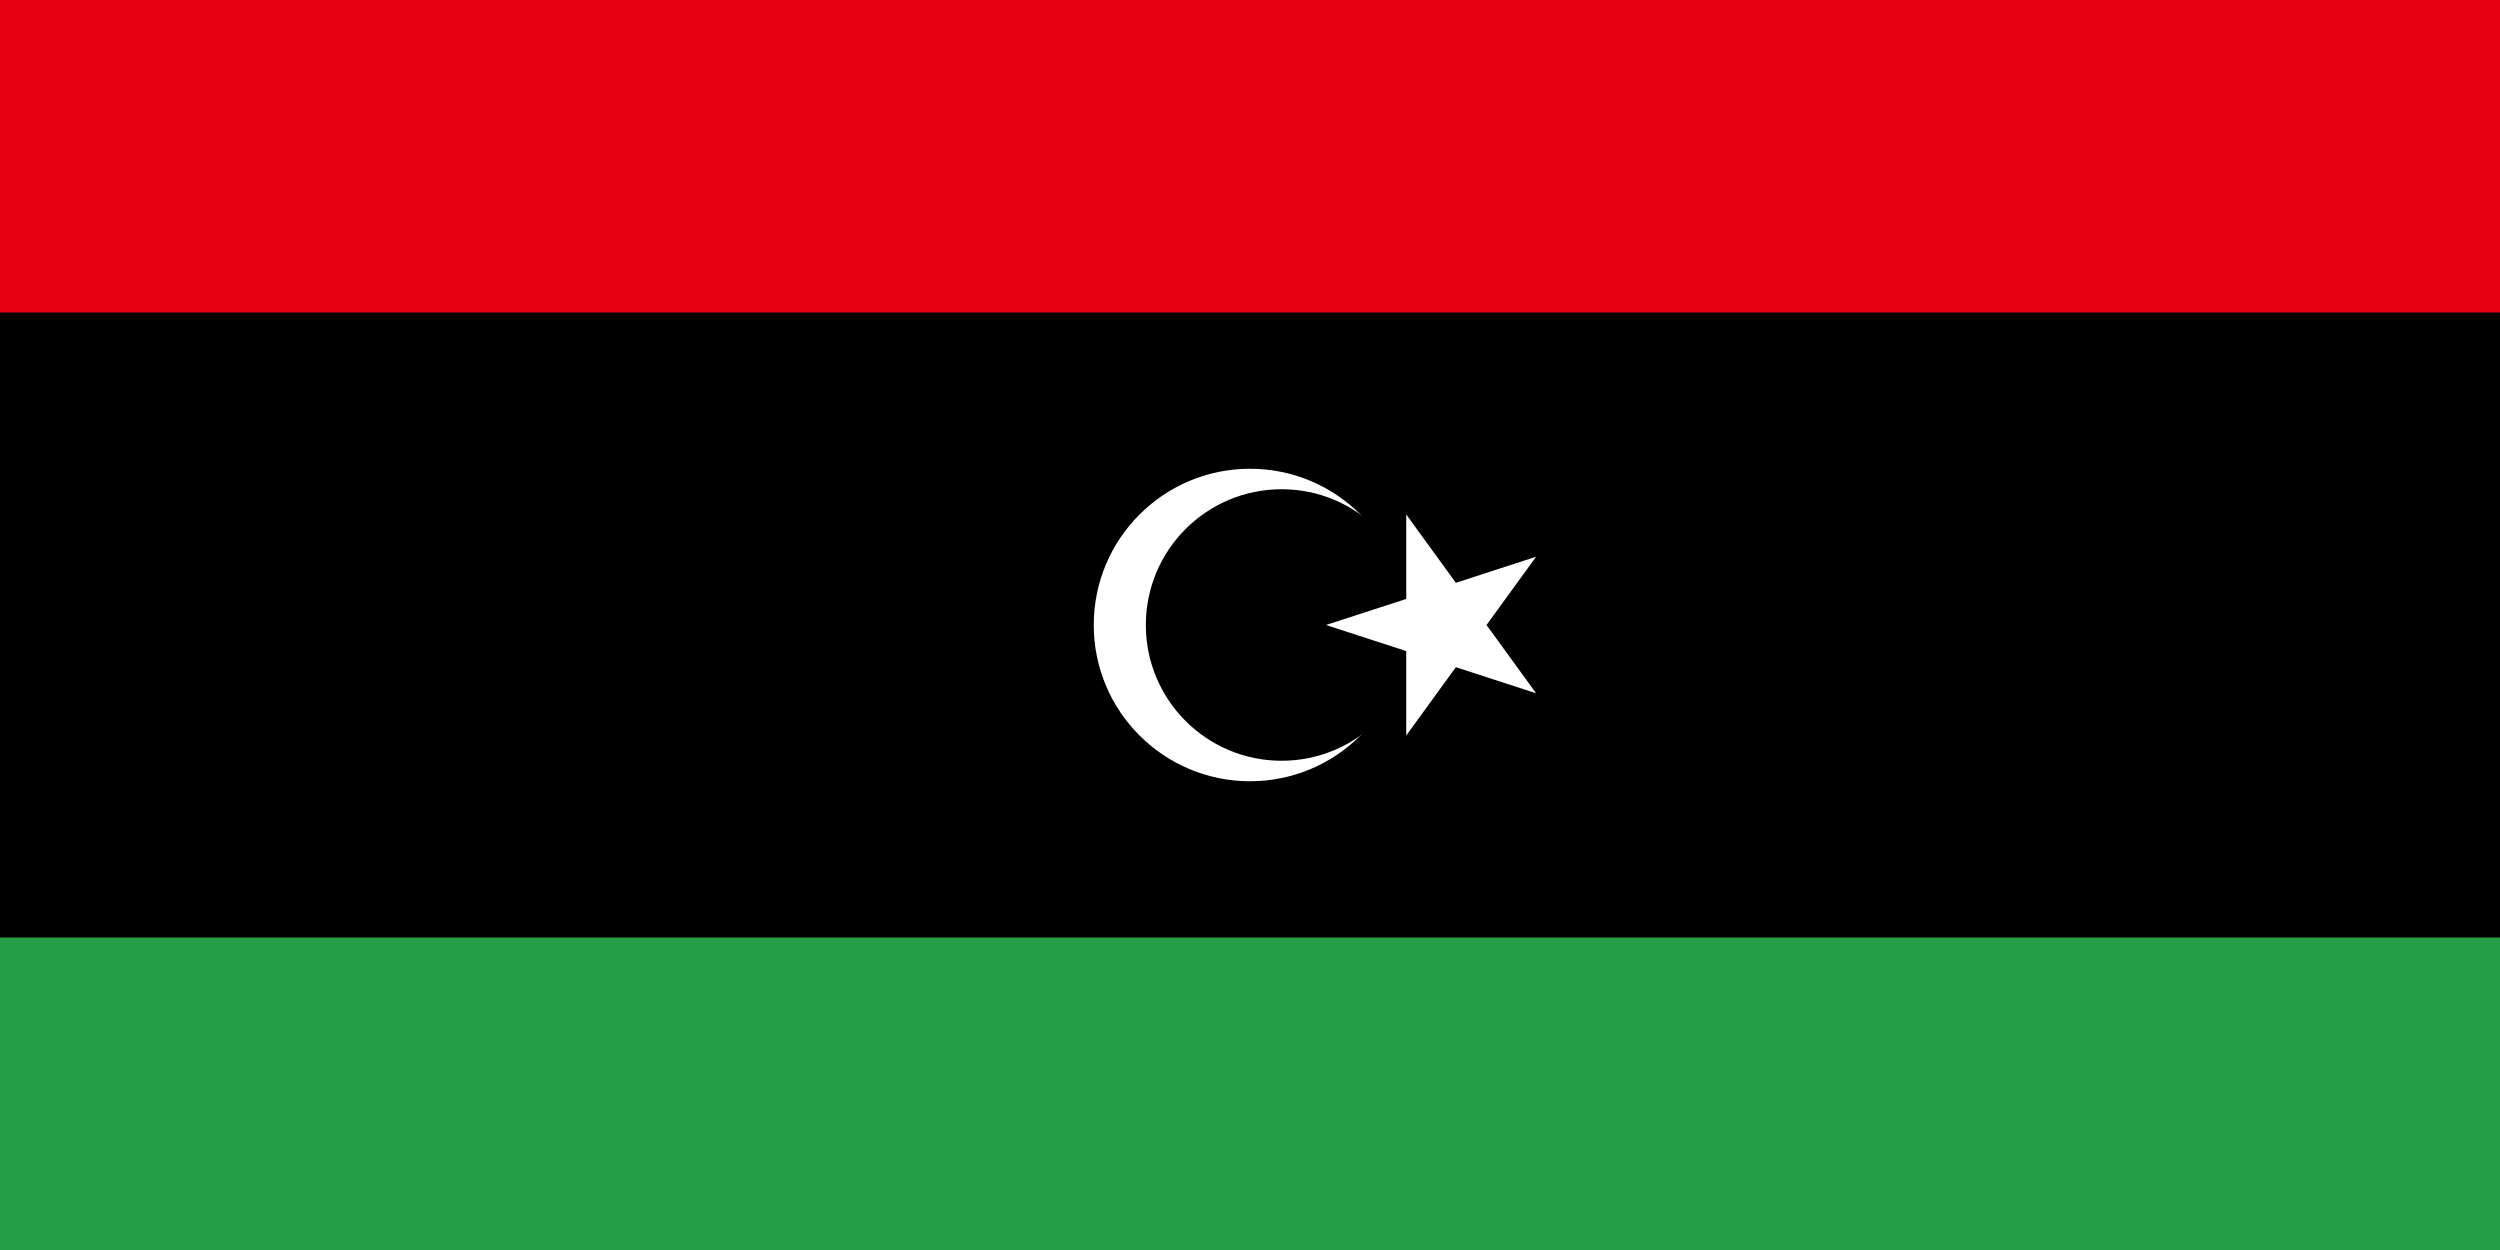
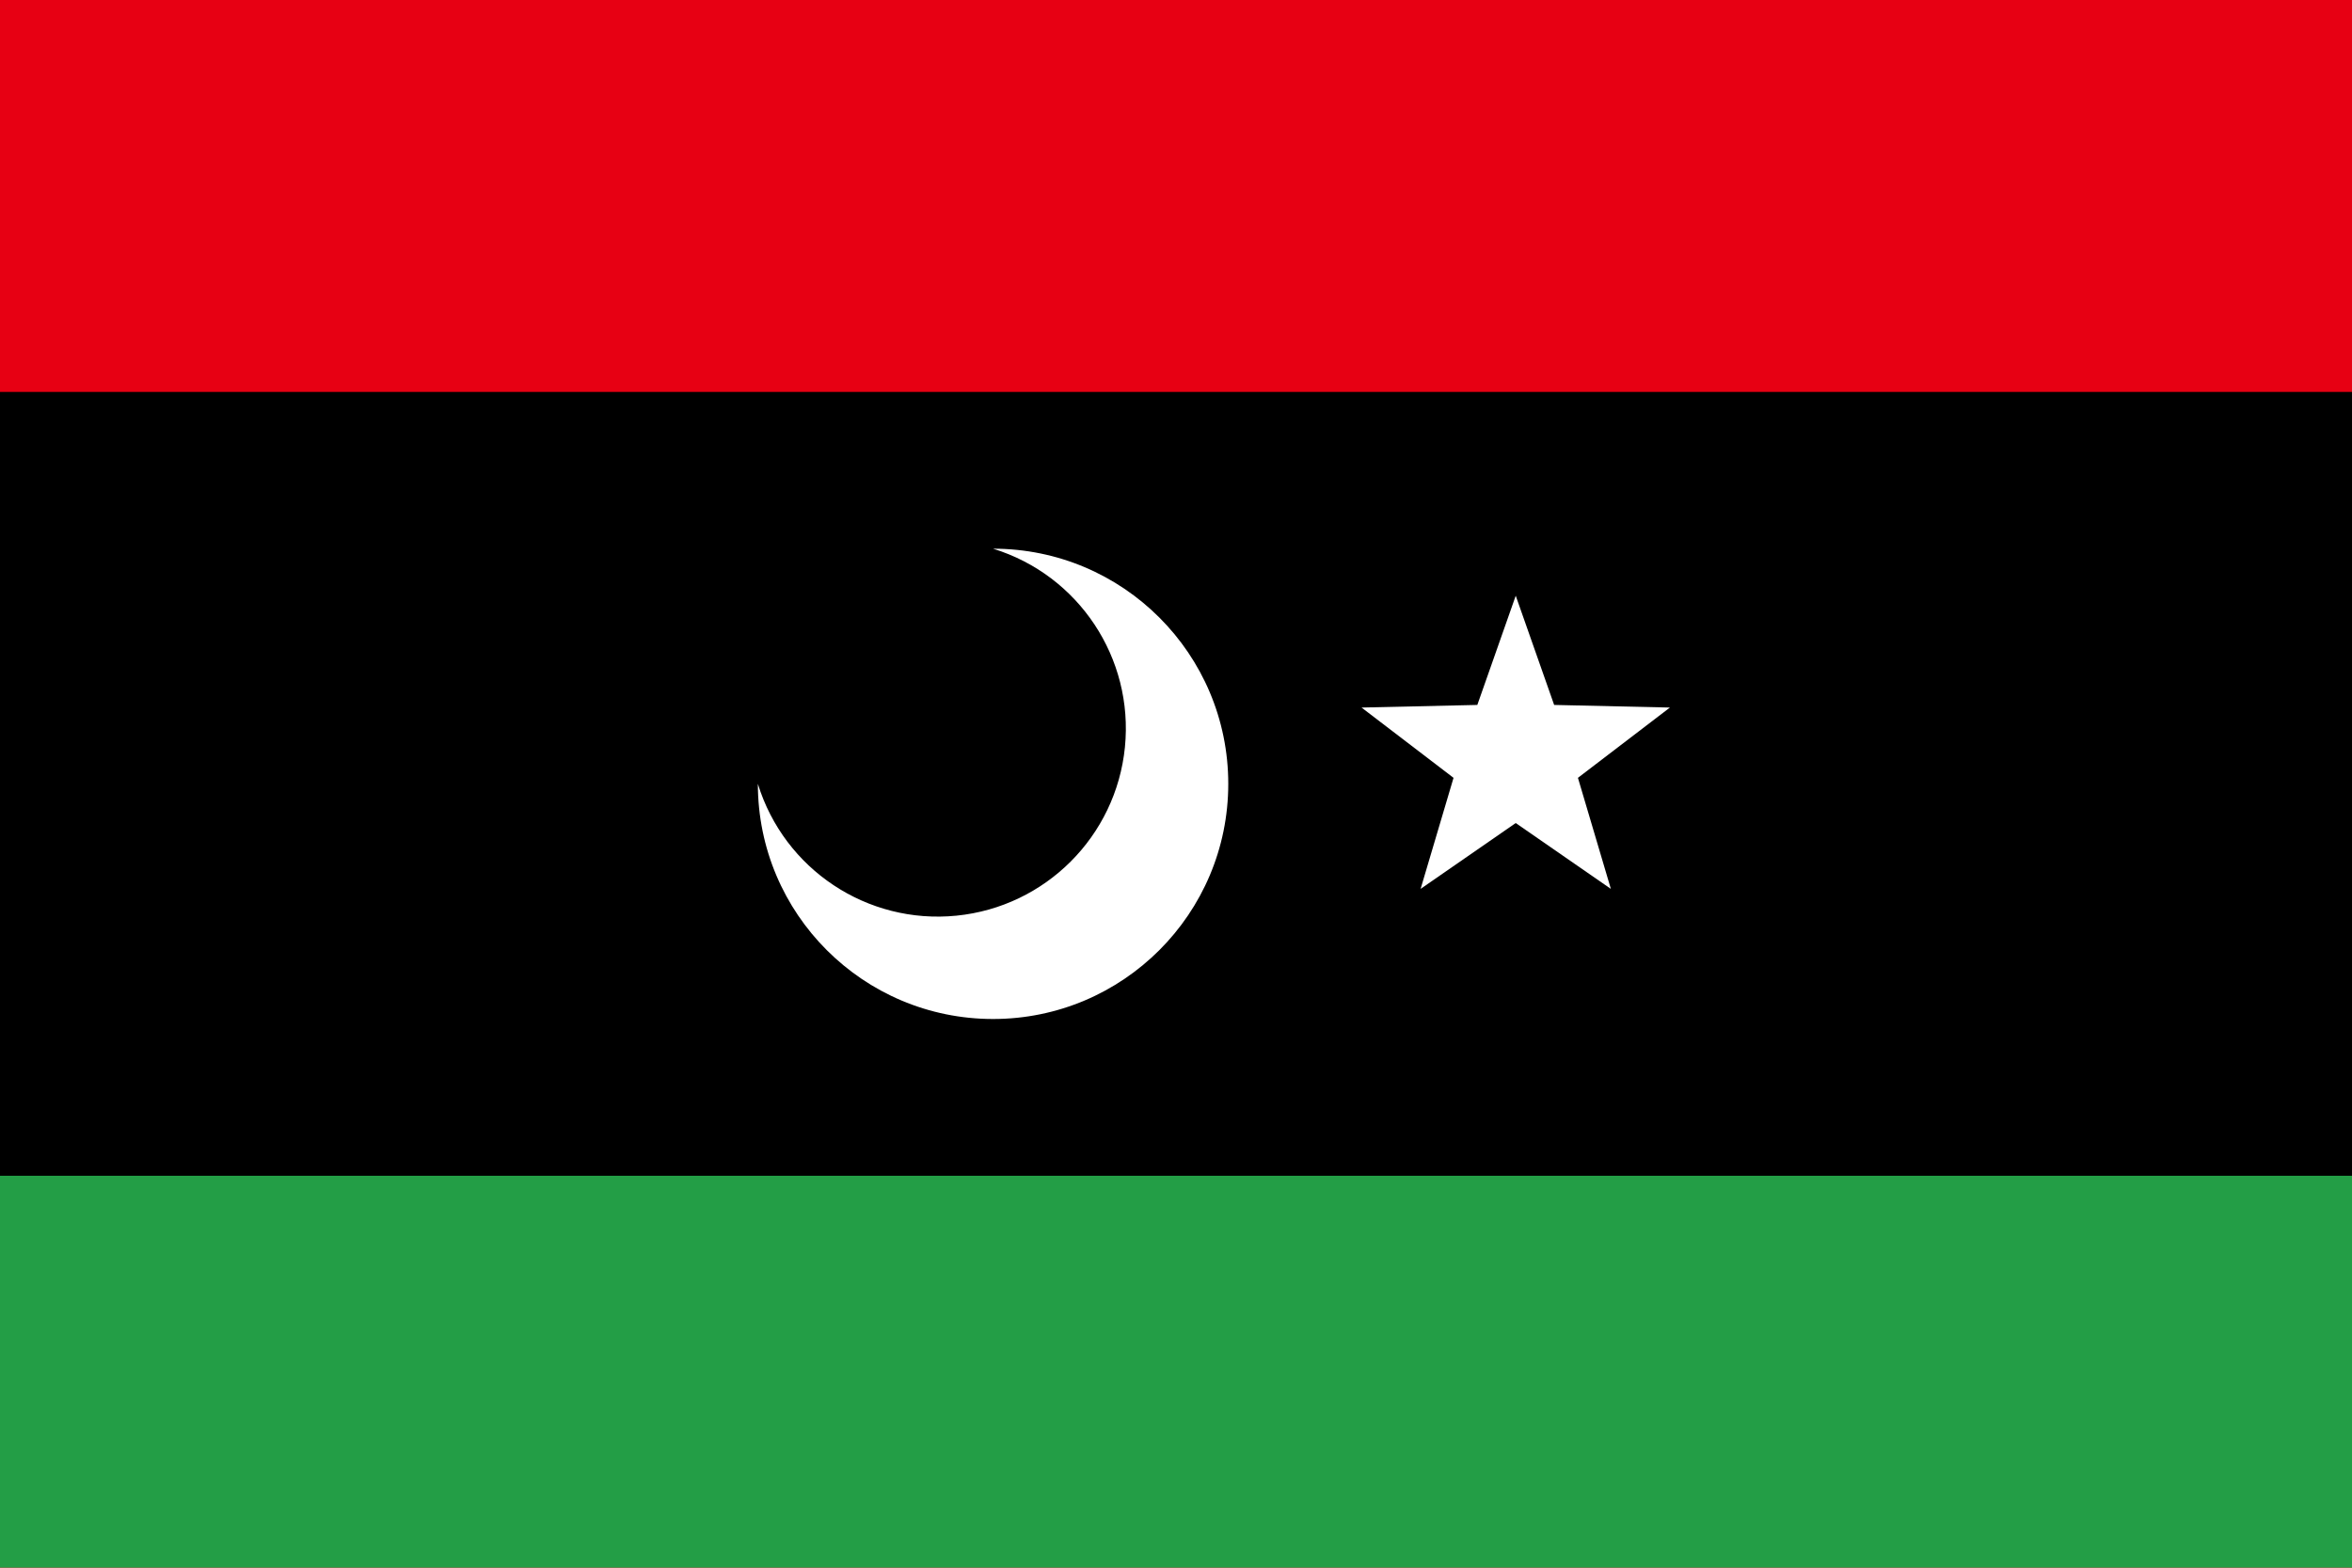
- <svg xmlns="http://www.w3.org/2000/svg" width="960" height="480">
-   <rect width="960" height="480" fill="#239e46" />
-   <rect width="960" height="360" fill="#000" />
-   <rect width="960" height="120" fill="#e70013" />
-   <circle cx="480" cy="240" r="60" fill="#fff" />
-   <circle cx="492.132" cy="240" r="52.132" fill="#000" />
-   <path d="M509.175,240 589.875,213.779 540,282.426V197.574L589.875,266.221z" fill="#fff" />
+ <svg xmlns="http://www.w3.org/2000/svg" viewBox="0 0 90 60">
+   <rect width="90" height="60" fill="#E70013" />
+   <rect y="15" width="90" height="30" fill="#000000" />
+   <rect y="45" width="90" height="15" fill="#239E46" />
+   <path fill="#ffffff" fill-rule="evenodd" d="M38 30 m-9,0 a9,9 0 1,0 9,-9 a7.2,7.2 0 1,1 -9,9 Z" />
+   <polygon fill="#ffffff" points="58.00,22.80 59.47,26.98 63.90,27.08 60.38,29.77 61.64,34.02 58.00,31.50 54.36,34.02 55.62,29.77 52.10,27.08 56.53,26.98" />
</svg>
